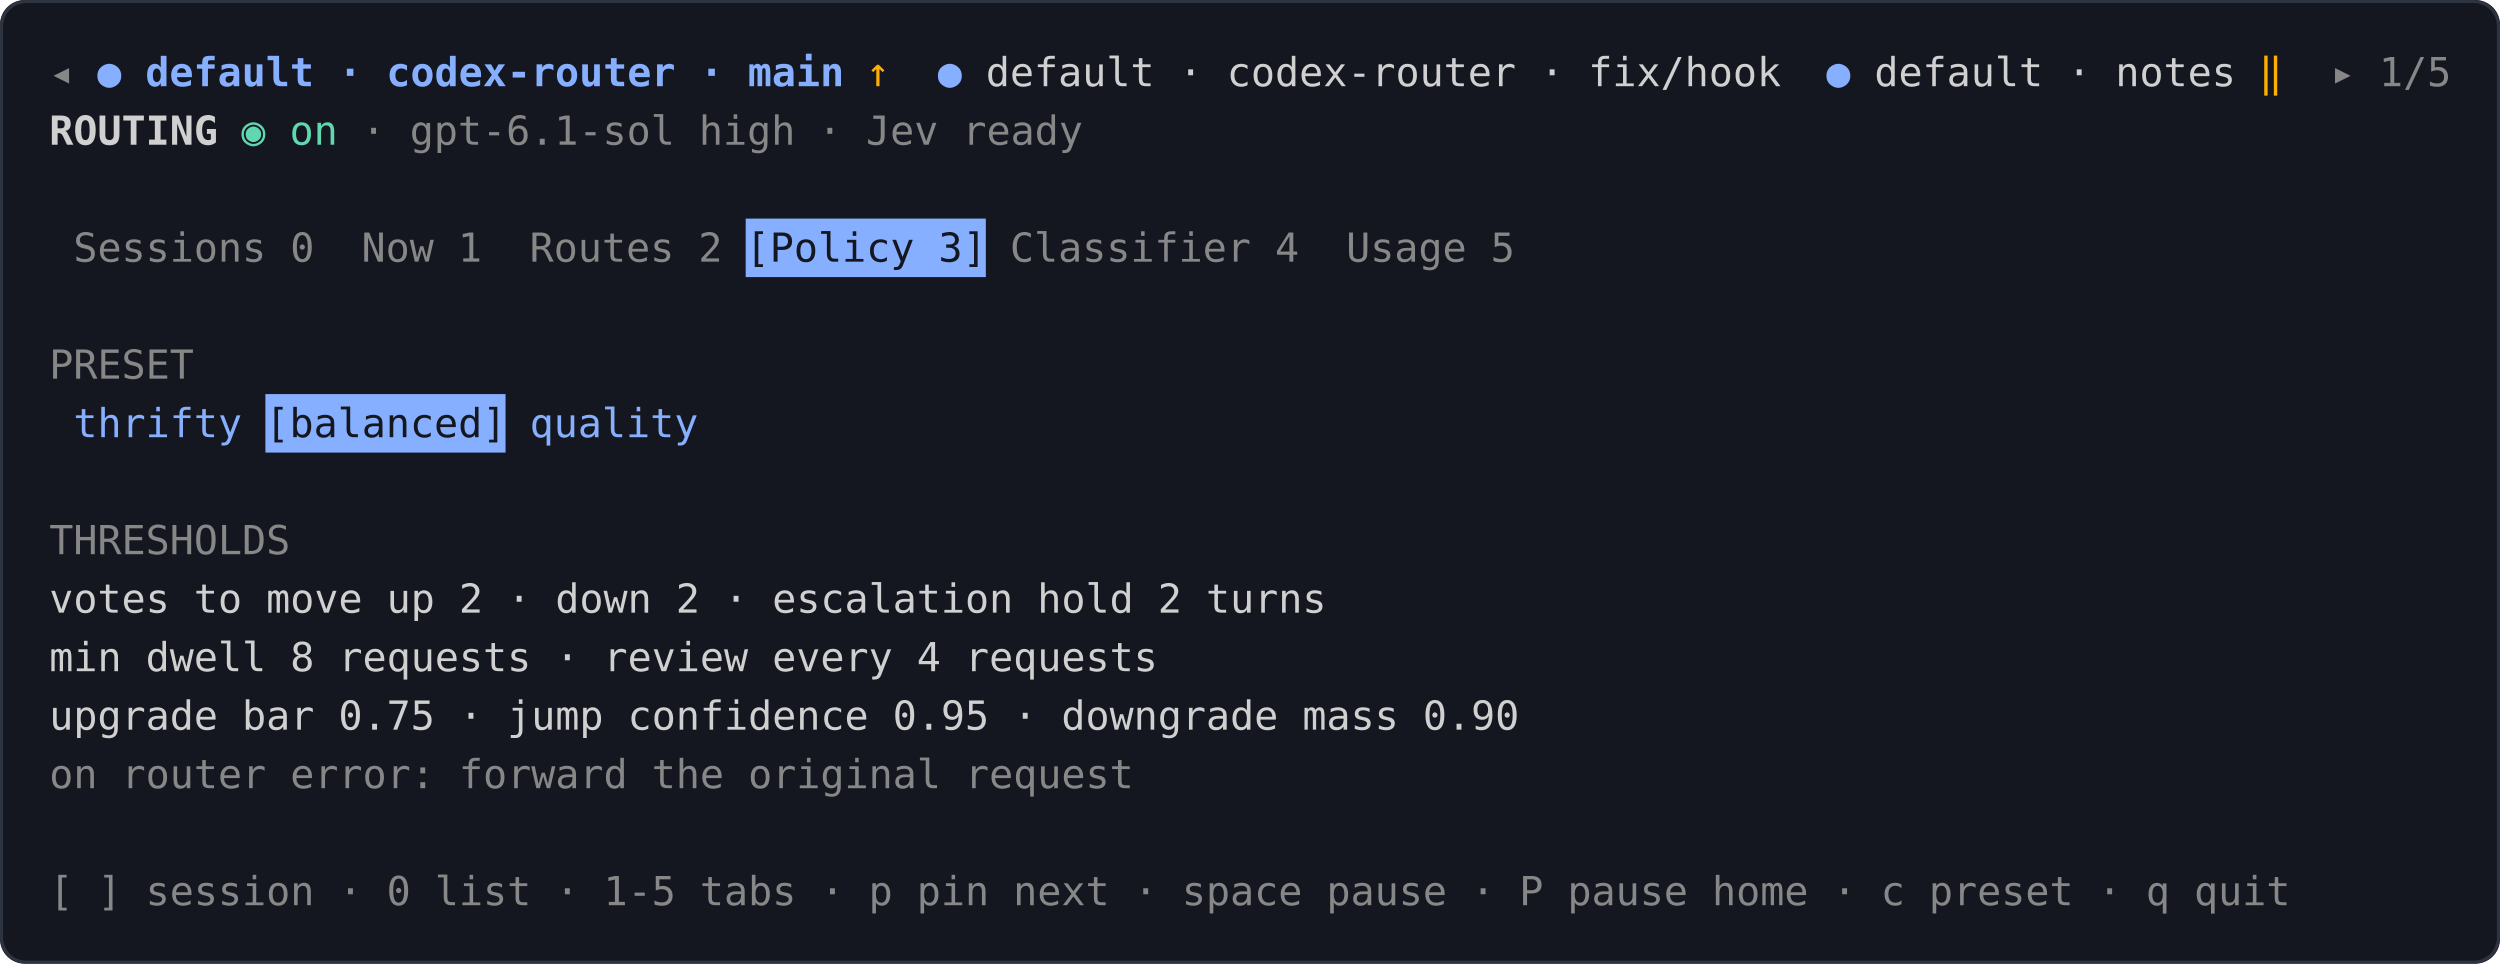
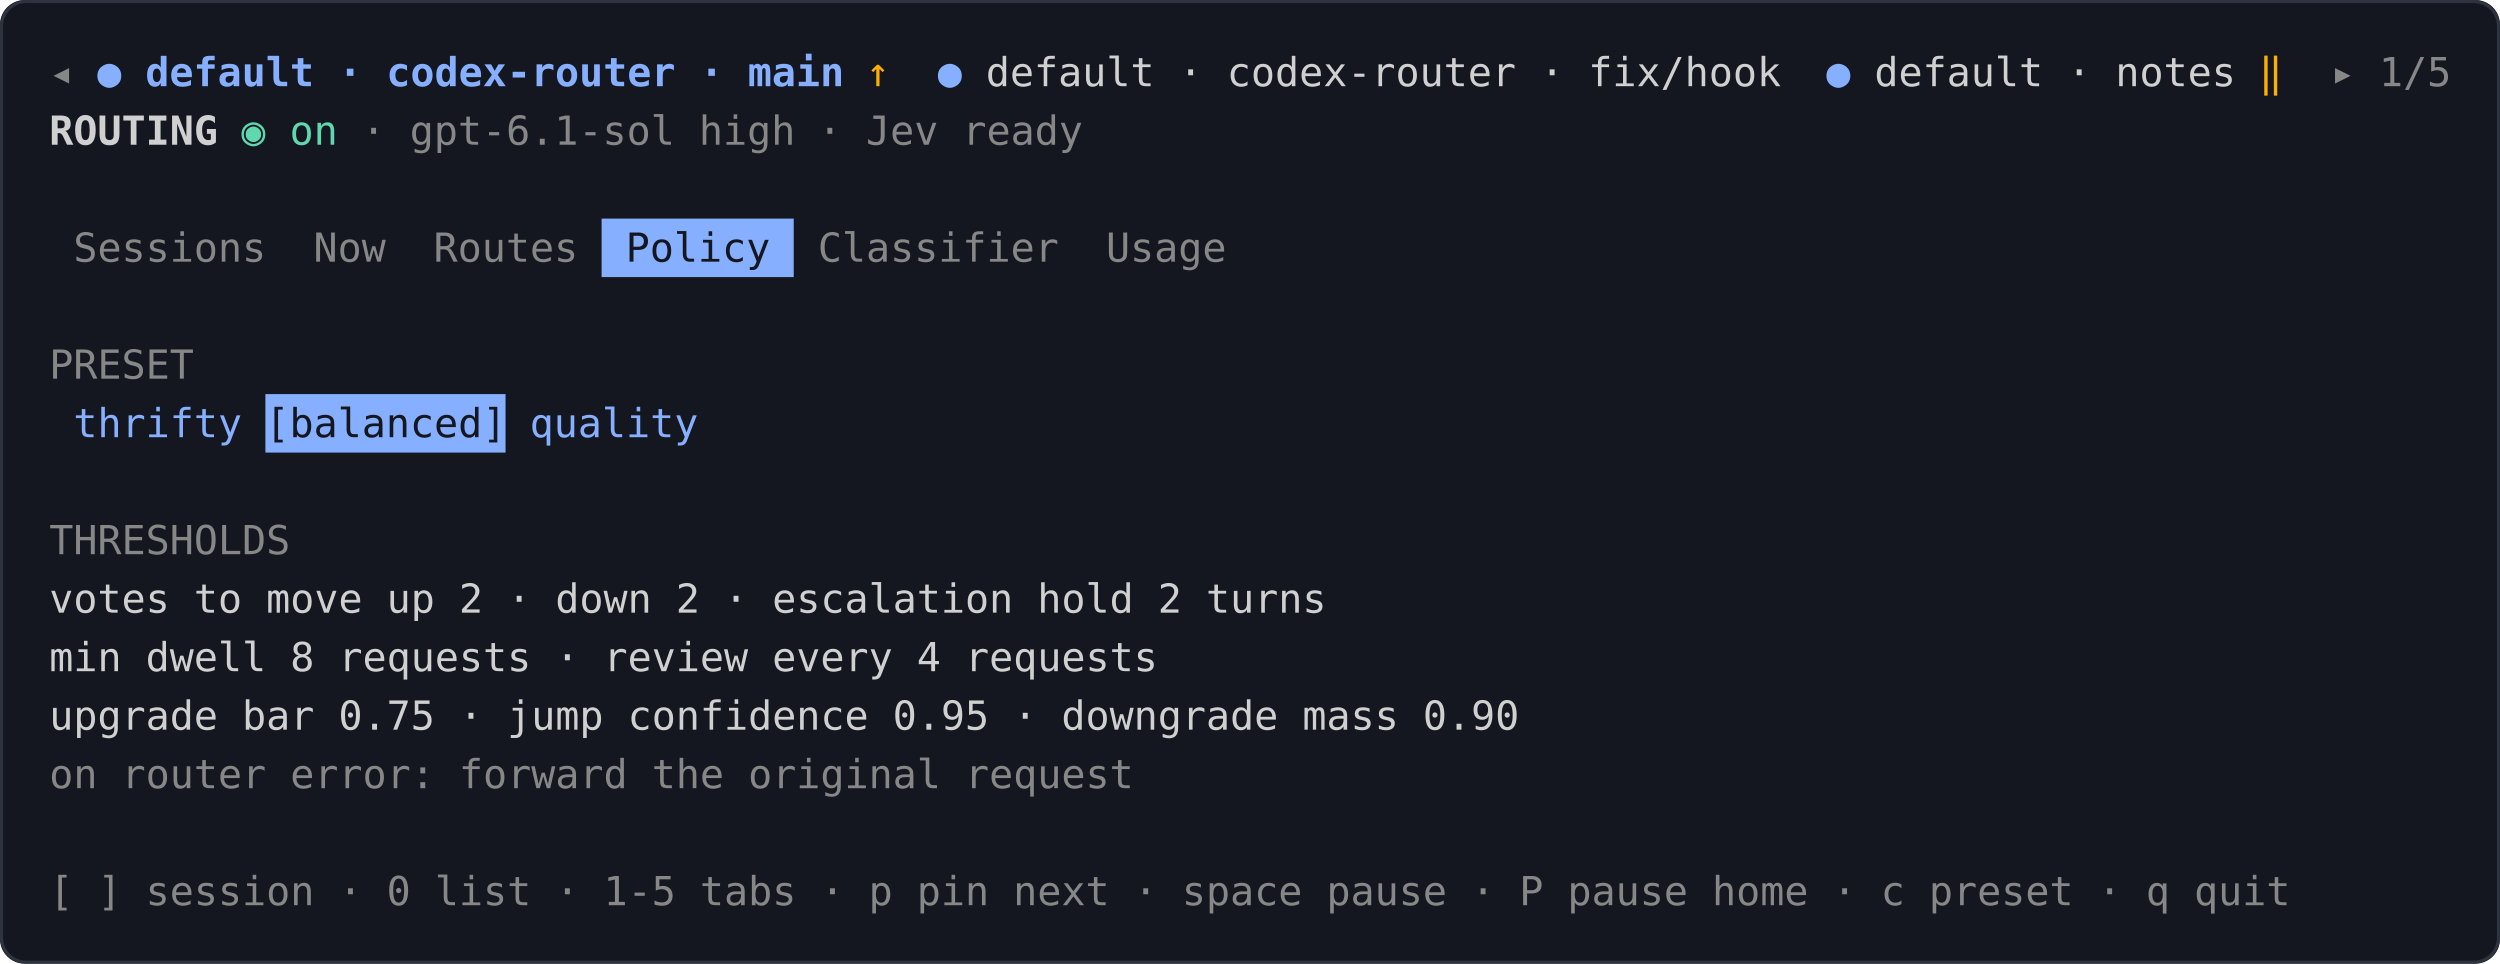
<svg xmlns="http://www.w3.org/2000/svg" viewBox="0 0 812 313" width="812" height="313" role="img" aria-labelledby="title desc">
  <style>text { font-family: ui-monospace, SFMono-Regular, Menlo, Consolas, 'DejaVu Sans Mono', monospace; font-size: 13px; }</style>
  <rect width="812" height="313" rx="8" fill="#14171f" />
  <rect x="0.5" y="0.5" width="811" height="312" rx="8" fill="none" stroke="#2e3340" />
  <text x="16.0" y="28.0" fill="#878787" xml:space="preserve">◂ </text>
  <text x="31.6" y="28.0" fill="#87afff" xml:space="preserve">● </text>
  <text x="47.2" y="28.0" fill="#87afff" font-weight="700" xml:space="preserve">default · codex-router · main</text>
  <text x="273.4" y="28.0" fill="#ffaf00" xml:space="preserve"> ↑</text>
  <text x="304.6" y="28.0" fill="#87afff" xml:space="preserve">● </text>
  <text x="320.2" y="28.0" fill="#d0d0d0" xml:space="preserve">default · codex-router · fix/hook</text>
  <text x="593.2" y="28.0" fill="#87afff" xml:space="preserve">● </text>
  <text x="608.8" y="28.0" fill="#d0d0d0" xml:space="preserve">default · notes</text>
  <text x="725.8" y="28.0" fill="#ffaf00" xml:space="preserve"> ‖</text>
  <text x="749.2" y="28.0" fill="#878787" xml:space="preserve"> ▸ 1/5</text>
  <text x="16.0" y="47.0" fill="#d0d0d0" font-weight="700" xml:space="preserve">ROUTING</text>
  <text x="78.4" y="47.0" fill="#5fd7af" xml:space="preserve">◉ on</text>
  <text x="109.6" y="47.0" fill="#878787" xml:space="preserve"> · gpt-6.1-sol high</text>
  <text x="257.8" y="47.0" fill="#878787" xml:space="preserve"> · Jev ready</text>
-   <text x="16.0" y="85.0" fill="#878787" xml:space="preserve"> Sessions 0 </text>
-   <text x="109.6" y="85.0" fill="#878787" xml:space="preserve"> Now 1 </text>
-   <text x="164.2" y="85.0" fill="#878787" xml:space="preserve"> Routes 2 </text>
-   <rect x="242.2" y="71.0" width="78.0" height="19" fill="#87afff" />
-   <text x="242.2" y="85.0" fill="#14171f" xml:space="preserve">[Policy 3]</text>
-   <text x="320.2" y="85.0" fill="#878787" xml:space="preserve"> Classifier 4 </text>
-   <text x="429.4" y="85.0" fill="#878787" xml:space="preserve"> Usage 5 </text>
+   <text x="16.0" y="85.0" fill="#878787" xml:space="preserve"> Sessions </text>
+   <text x="94.0" y="85.0" fill="#878787" xml:space="preserve"> Now </text>
+   <text x="133.0" y="85.0" fill="#878787" xml:space="preserve"> Routes </text>
+   <rect x="195.4" y="71.0" width="62.4" height="19" fill="#87afff" />
+   <text x="195.4" y="85.0" fill="#14171f" xml:space="preserve"> Policy </text>
+   <text x="257.8" y="85.0" fill="#878787" xml:space="preserve"> Classifier </text>
+   <text x="351.4" y="85.0" fill="#878787" xml:space="preserve"> Usage </text>
  <text x="16.0" y="123.0" fill="#878787" xml:space="preserve">PRESET</text>
  <text x="16.0" y="142.0" fill="#87afff" xml:space="preserve"> thrifty </text>
  <rect x="86.2" y="128.0" width="78.0" height="19" fill="#87afff" />
  <text x="86.2" y="142.0" fill="#14171f" xml:space="preserve">[balanced]</text>
  <text x="164.2" y="142.0" fill="#87afff" xml:space="preserve"> quality </text>
  <text x="16.0" y="180.0" fill="#878787" xml:space="preserve">THRESHOLDS</text>
  <text x="16.0" y="199.0" fill="#d0d0d0" xml:space="preserve">votes to move up 2 · down 2 · escalation hold 2 turns</text>
  <text x="16.0" y="218.0" fill="#d0d0d0" xml:space="preserve">min dwell 8 requests · review every 4 requests</text>
  <text x="16.0" y="237.0" fill="#d0d0d0" xml:space="preserve">upgrade bar 0.75 · jump confidence 0.95 · downgrade mass 0.90</text>
  <text x="16.0" y="256.0" fill="#878787" xml:space="preserve">on router error: forward the original request</text>
  <text x="16.0" y="294.0" fill="#878787" xml:space="preserve">[ ] session · 0 list · 1-5 tabs · p pin next · space pause · P pause home · c preset · q quit</text>
</svg>
